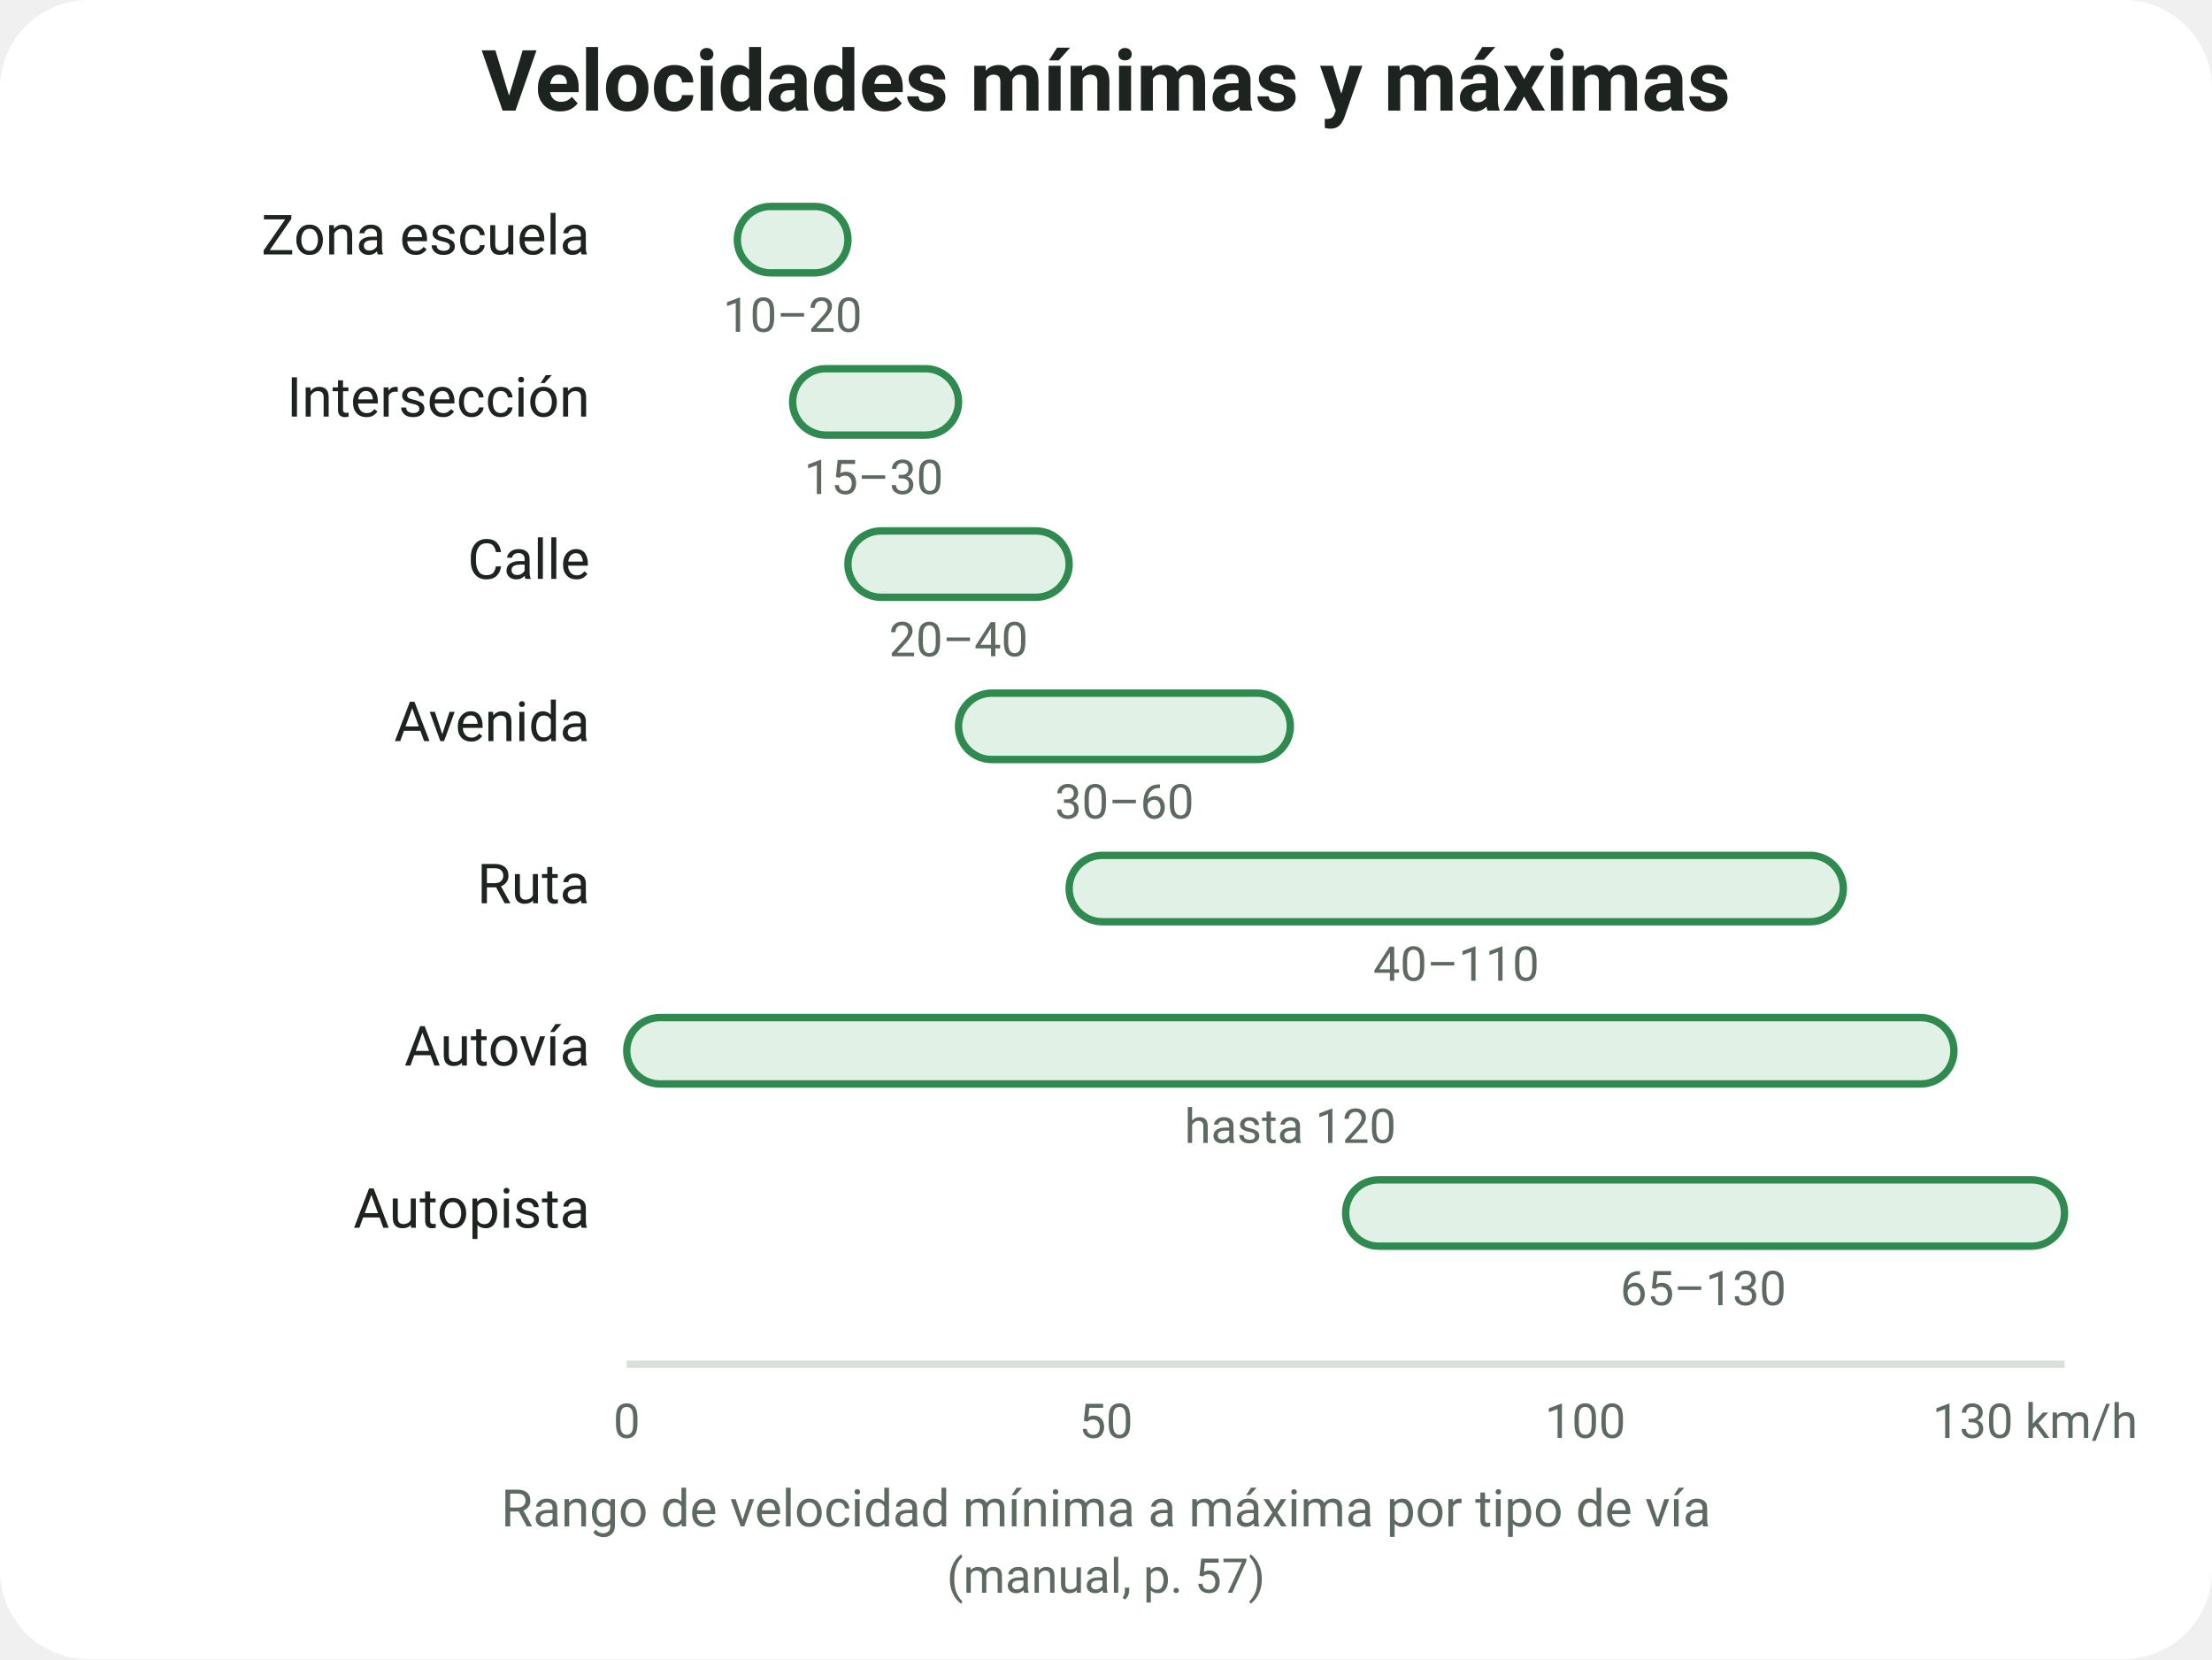
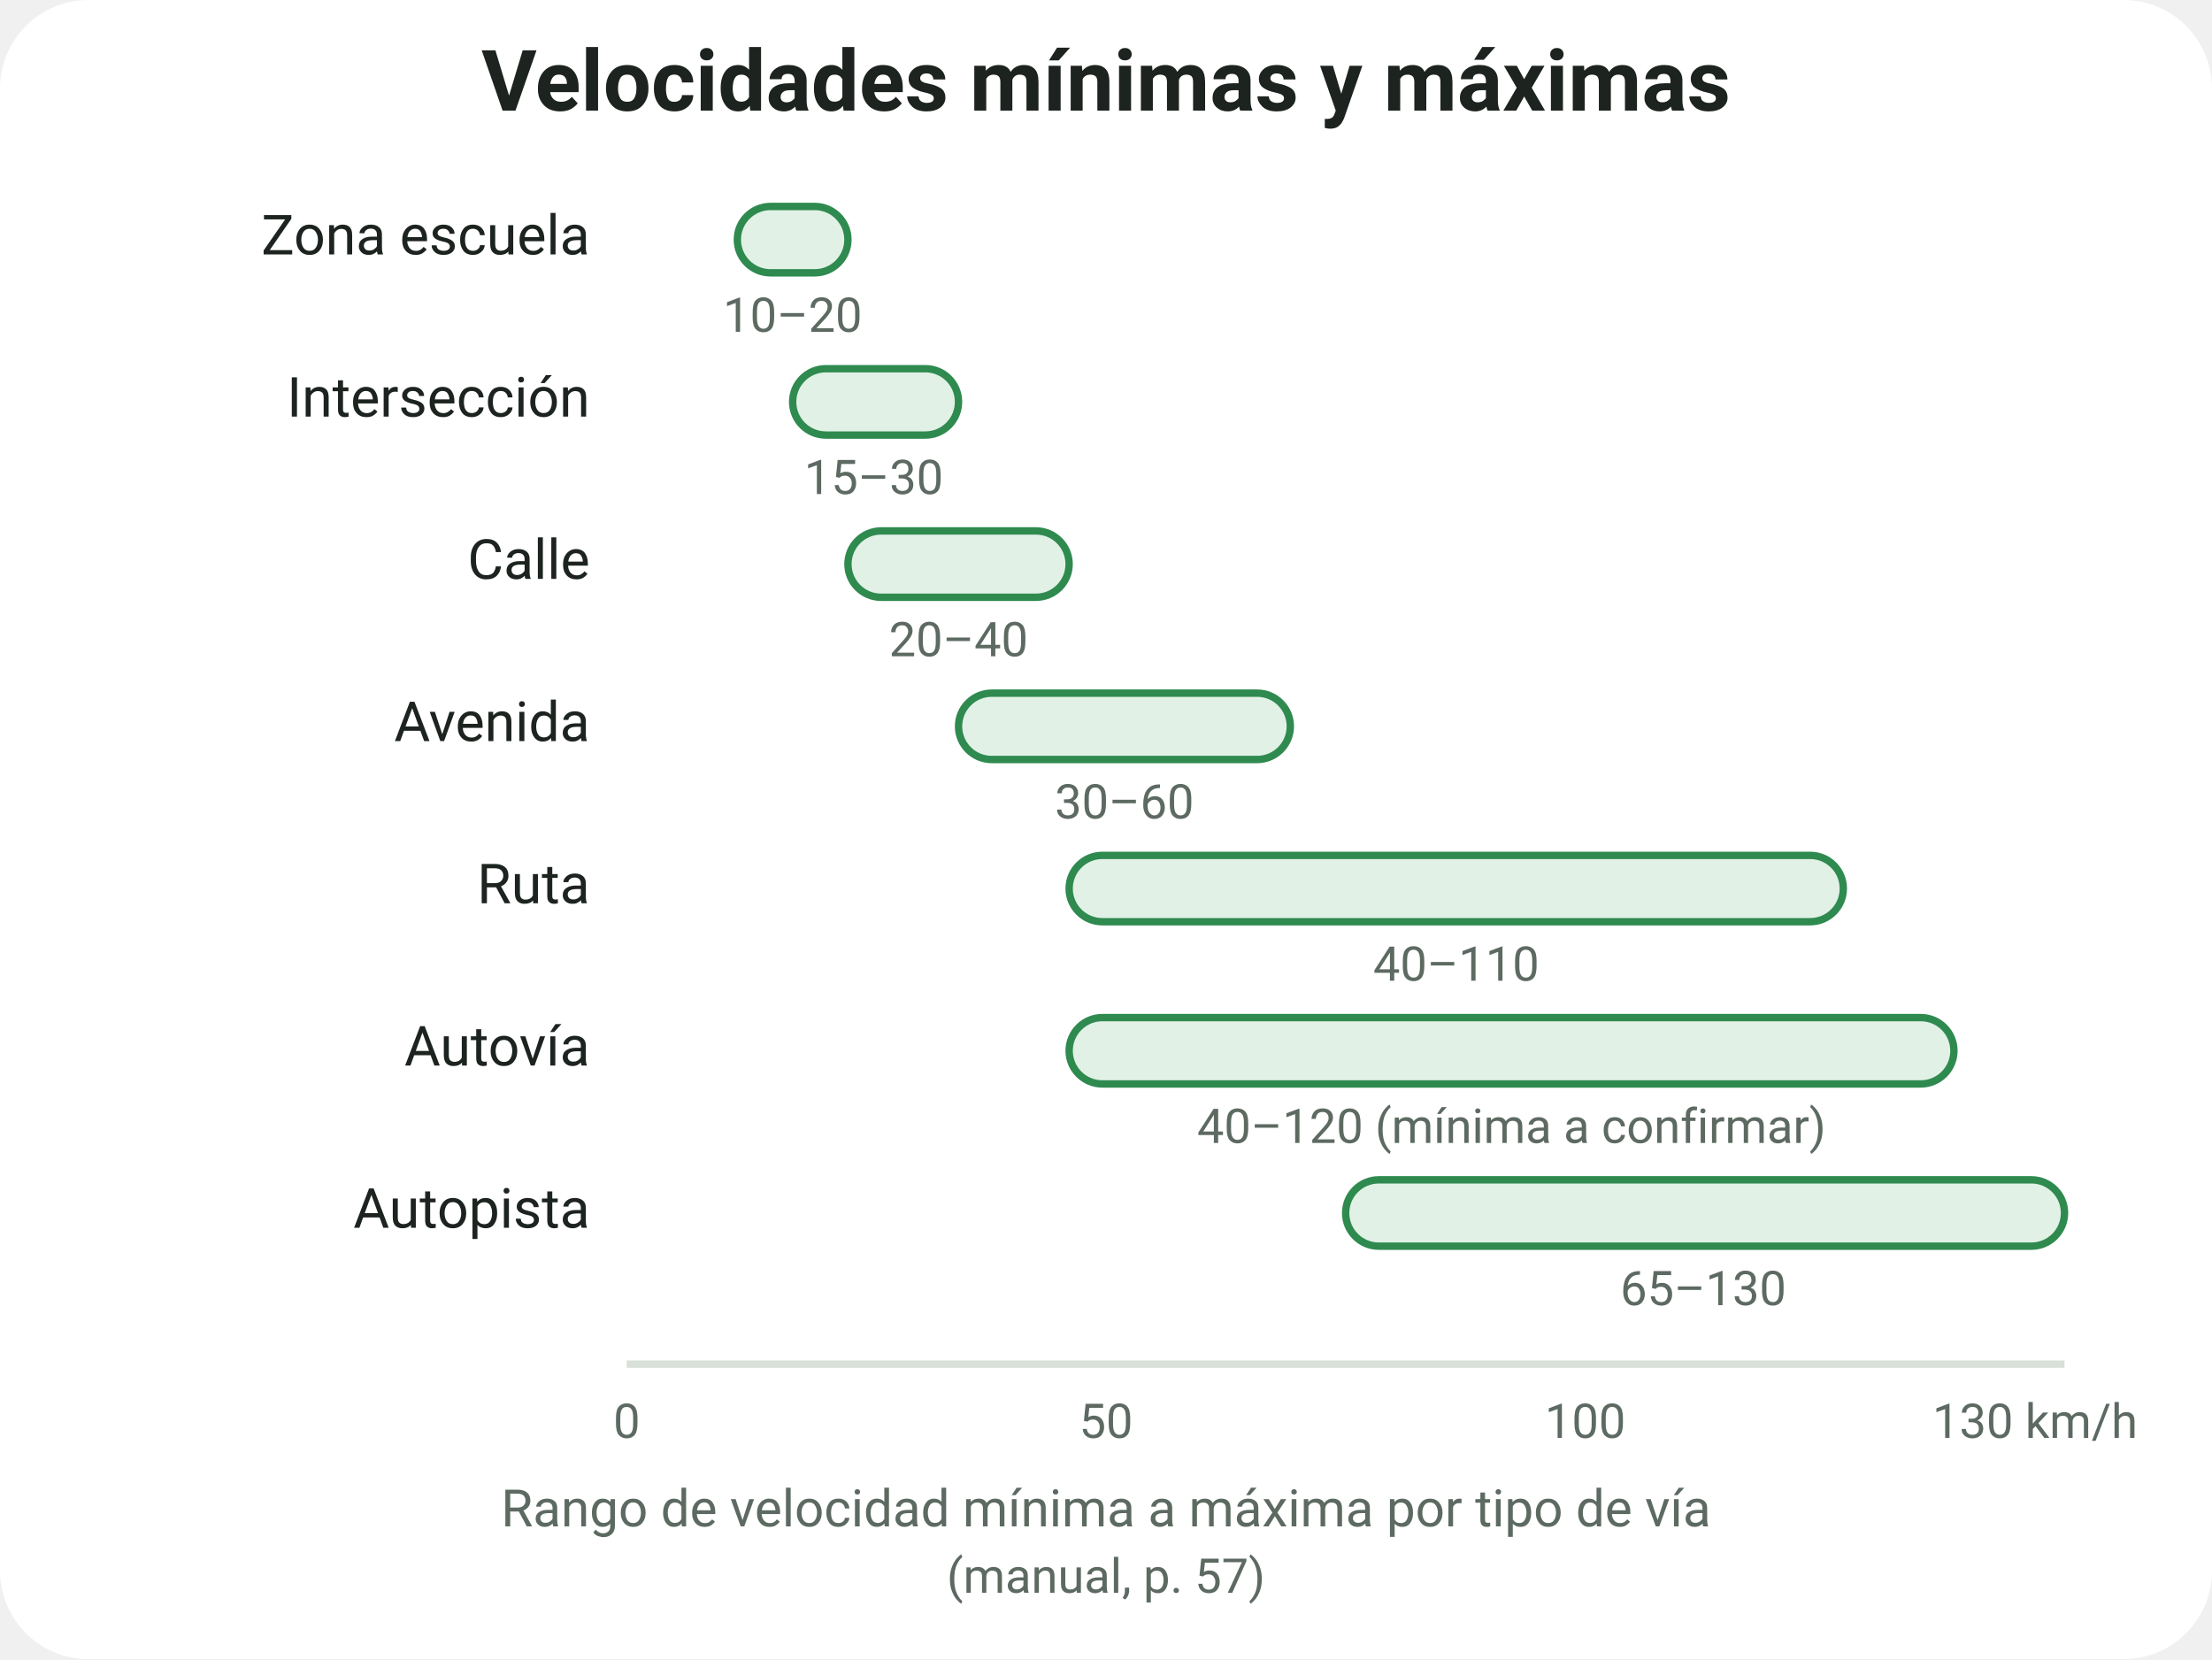
<svg xmlns="http://www.w3.org/2000/svg" viewBox="0 0 600 450" font-family="system-ui, -apple-system, Segoe UI, Roboto, sans-serif">
  <rect x="0" y="0" width="600" height="450" rx="24" fill="#ffffff" />
  <text x="300" y="30" text-anchor="middle" font-size="23" font-weight="bold" fill="#1d2420">Velocidades mínimas y máximas</text>
  <text x="160" y="69" text-anchor="end" font-size="15" fill="#1d2420">Zona escuela</text>
  <rect x="200" y="56" width="30" height="18" rx="9" fill="#e2f1e6" stroke="#2f8a4f" stroke-width="2" />
  <text x="215" y="90" text-anchor="middle" font-size="13" fill="#5d6a62">10–20</text>
  <text x="160" y="113" text-anchor="end" font-size="15" fill="#1d2420">Intersección</text>
  <rect x="215" y="100" width="45" height="18" rx="9" fill="#e2f1e6" stroke="#2f8a4f" stroke-width="2" />
  <text x="237" y="134" text-anchor="middle" font-size="13" fill="#5d6a62">15–30</text>
  <text x="160" y="157" text-anchor="end" font-size="15" fill="#1d2420">Calle</text>
  <rect x="230" y="144" width="60" height="18" rx="9" fill="#e2f1e6" stroke="#2f8a4f" stroke-width="2" />
  <text x="260" y="178" text-anchor="middle" font-size="13" fill="#5d6a62">20–40</text>
  <text x="160" y="201" text-anchor="end" font-size="15" fill="#1d2420">Avenida</text>
  <rect x="260" y="188" width="90" height="18" rx="9" fill="#e2f1e6" stroke="#2f8a4f" stroke-width="2" />
  <text x="305" y="222" text-anchor="middle" font-size="13" fill="#5d6a62">30–60</text>
  <text x="160" y="245" text-anchor="end" font-size="15" fill="#1d2420">Ruta</text>
  <rect x="290" y="232" width="210" height="18" rx="9" fill="#e2f1e6" stroke="#2f8a4f" stroke-width="2" />
  <text x="395" y="266" text-anchor="middle" font-size="13" fill="#5d6a62">40–110</text>
  <text x="160" y="289" text-anchor="end" font-size="15" fill="#1d2420">Autovía</text>
-   <rect x="170" y="276" width="360" height="18" rx="9" fill="#e2f1e6" stroke="#2f8a4f" stroke-width="2" />
-   <text x="350" y="310" text-anchor="middle" font-size="13" fill="#5d6a62">hasta 120</text>
+   <rect x="290" y="276" width="240" height="18" rx="9" fill="#e2f1e6" stroke="#2f8a4f" stroke-width="2" />
+   <text x="410" y="310" text-anchor="middle" font-size="13" fill="#5d6a62">40–120 (mínima a confirmar)</text>
  <text x="160" y="333" text-anchor="end" font-size="15" fill="#1d2420">Autopista</text>
  <rect x="365" y="320" width="195" height="18" rx="9" fill="#e2f1e6" stroke="#2f8a4f" stroke-width="2" />
  <text x="462" y="354" text-anchor="middle" font-size="13" fill="#5d6a62">65–130</text>
  <line x1="170" y1="370" x2="560" y2="370" stroke="#d9e0d9" stroke-width="2" />
  <text x="170" y="390" text-anchor="middle" font-size="13" fill="#5d6a62">0</text>
  <text x="300" y="390" text-anchor="middle" font-size="13" fill="#5d6a62">50</text>
  <text x="430" y="390" text-anchor="middle" font-size="13" fill="#5d6a62">100</text>
  <text x="552" y="390" text-anchor="middle" font-size="13" fill="#5d6a62">130 km/h</text>
  <text x="300" y="414" text-anchor="middle" font-size="14" fill="#5d6a62">Rango de velocidad mínima a máxima por tipo de vía</text>
  <text x="300" y="432" text-anchor="middle" font-size="13" fill="#5d6a62">(manual, p. 57)</text>
</svg>
